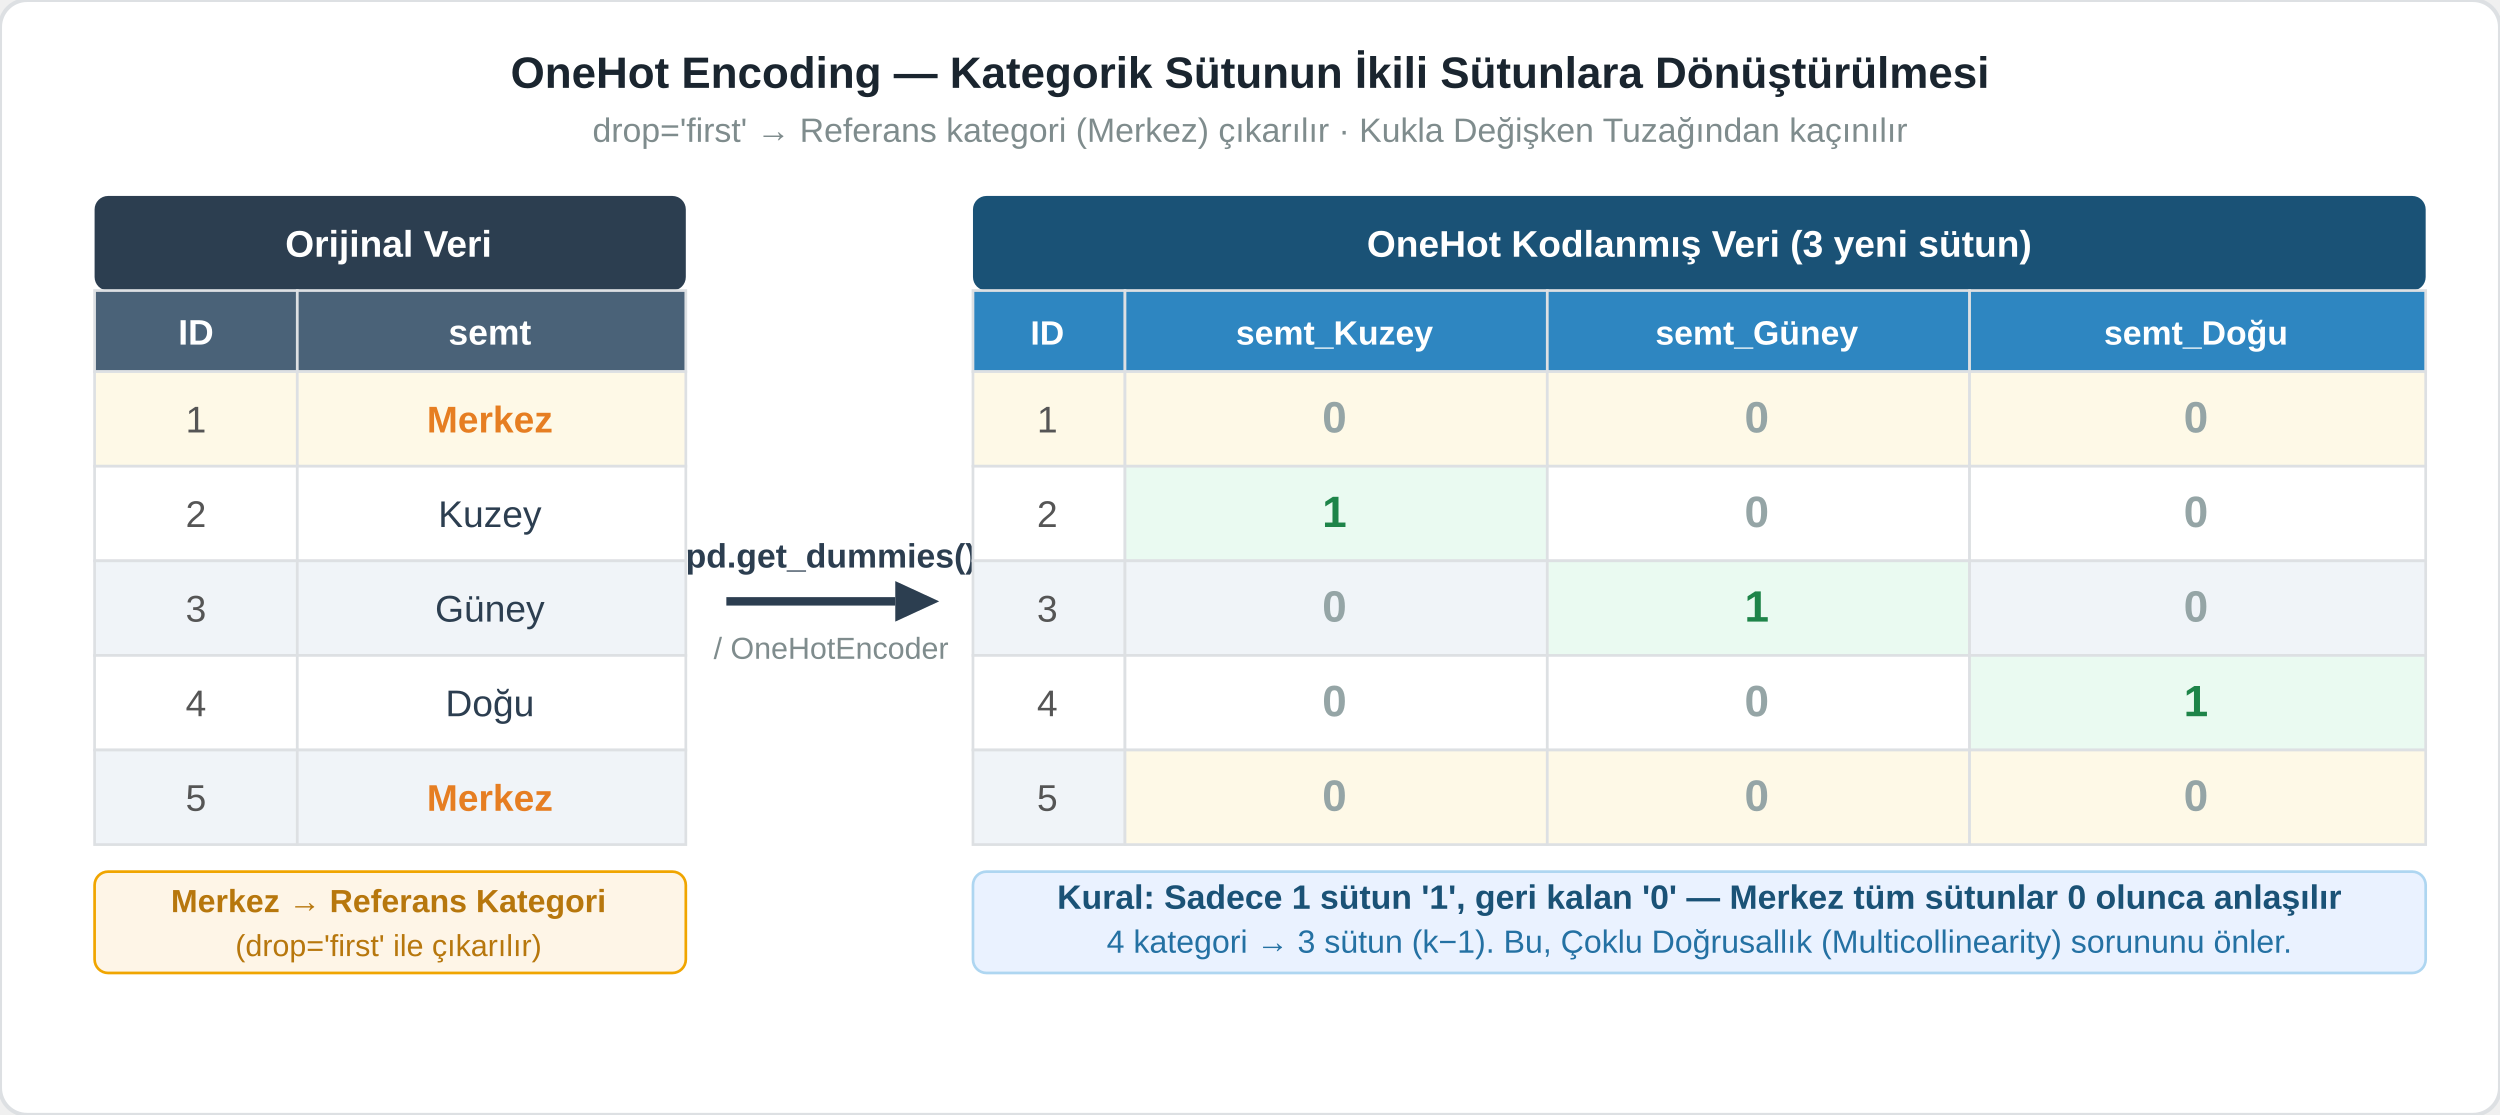
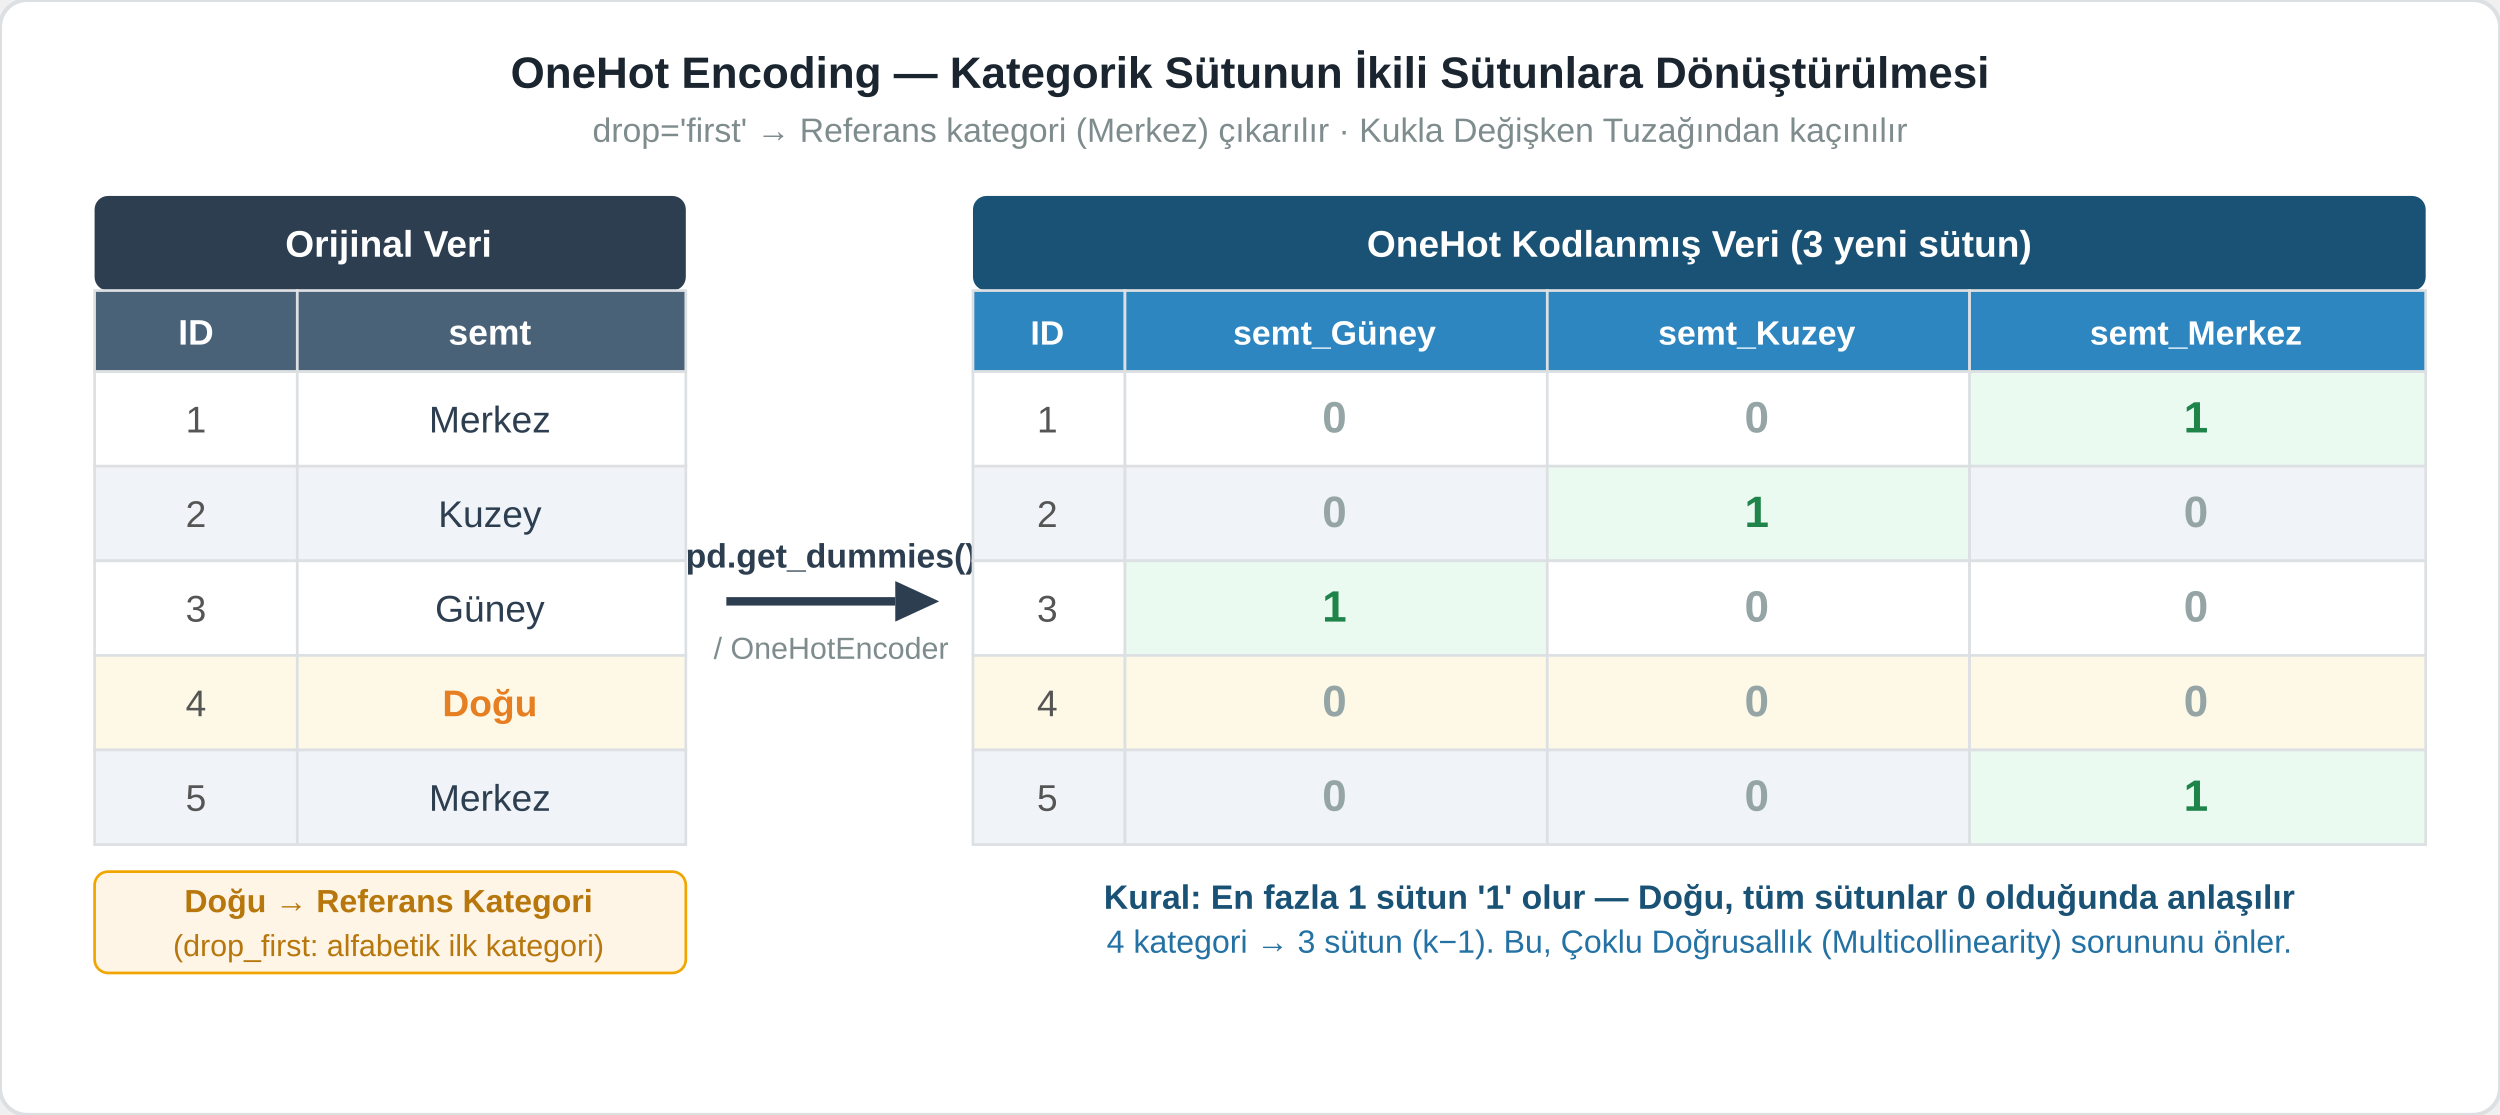
<svg xmlns="http://www.w3.org/2000/svg" width="740" height="330" font-family="'Segoe UI', Arial, sans-serif">
  <rect width="740" height="330" fill="#ffffff" rx="8" stroke="#dde0e3" stroke-width="1.2" />
  <text x="370" y="26" text-anchor="middle" font-size="13" font-weight="bold" fill="#1a252f">
    OneHot Encoding — Kategorik Sütunun İkili Sütunlara Dönüştürülmesi
  </text>
  <text x="370" y="42" text-anchor="middle" font-size="10" fill="#7f8c8d">
    drop='first' → Referans kategori (Merkez) çıkarılır · Kukla Değişken Tuzağından kaçınılır
  </text>
  <rect x="28" y="58" width="175" height="28" fill="#2c3e50" rx="4" />
  <text x="115" y="76" text-anchor="middle" font-size="11" font-weight="bold" fill="#ffffff">Orijinal Veri</text>
  <rect x="28" y="86" width="60" height="24" fill="#4a6278" stroke="#dde0e3" stroke-width="0.8" />
  <text x="58" y="102" text-anchor="middle" font-size="10.5" fill="#ffffff" font-weight="bold">ID</text>
  <rect x="88" y="86" width="115" height="24" fill="#4a6278" stroke="#dde0e3" stroke-width="0.8" />
  <text x="145" y="102" text-anchor="middle" font-size="10.5" fill="#ffffff" font-weight="bold">semt</text>
-   <rect x="28" y="110" width="60" height="28" fill="#fef9e7" stroke="#dde0e3" stroke-width="0.8" />
+   <rect x="28" y="110" width="60" height="28" fill="#ffffff" stroke="#dde0e3" stroke-width="0.8" />
  <text x="58" y="128" text-anchor="middle" font-size="11" fill="#555">1</text>
-   <rect x="88" y="110" width="115" height="28" fill="#fef9e7" stroke="#dde0e3" stroke-width="0.8" />
-   <text x="145" y="128" text-anchor="middle" font-size="11" fill="#e67e22" font-weight="bold">Merkez</text>
-   <rect x="28" y="138" width="60" height="28" fill="#ffffff" stroke="#dde0e3" stroke-width="0.8" />
+   <rect x="88" y="110" width="115" height="28" fill="#ffffff" stroke="#dde0e3" stroke-width="0.8" />
+   <text x="145" y="128" text-anchor="middle" font-size="11" fill="#2c3e50">Merkez</text>
+   <rect x="28" y="138" width="60" height="28" fill="#f0f4f8" stroke="#dde0e3" stroke-width="0.8" />
  <text x="58" y="156" text-anchor="middle" font-size="11" fill="#555">2</text>
-   <rect x="88" y="138" width="115" height="28" fill="#ffffff" stroke="#dde0e3" stroke-width="0.8" />
+   <rect x="88" y="138" width="115" height="28" fill="#f0f4f8" stroke="#dde0e3" stroke-width="0.8" />
  <text x="145" y="156" text-anchor="middle" font-size="11" fill="#2c3e50">Kuzey</text>
-   <rect x="28" y="166" width="60" height="28" fill="#f0f4f8" stroke="#dde0e3" stroke-width="0.8" />
+   <rect x="28" y="166" width="60" height="28" fill="#ffffff" stroke="#dde0e3" stroke-width="0.8" />
  <text x="58" y="184" text-anchor="middle" font-size="11" fill="#555">3</text>
-   <rect x="88" y="166" width="115" height="28" fill="#f0f4f8" stroke="#dde0e3" stroke-width="0.8" />
+   <rect x="88" y="166" width="115" height="28" fill="#ffffff" stroke="#dde0e3" stroke-width="0.8" />
  <text x="145" y="184" text-anchor="middle" font-size="11" fill="#2c3e50">Güney</text>
-   <rect x="28" y="194" width="60" height="28" fill="#ffffff" stroke="#dde0e3" stroke-width="0.8" />
+   <rect x="28" y="194" width="60" height="28" fill="#fef9e7" stroke="#dde0e3" stroke-width="0.8" />
  <text x="58" y="212" text-anchor="middle" font-size="11" fill="#555">4</text>
-   <rect x="88" y="194" width="115" height="28" fill="#ffffff" stroke="#dde0e3" stroke-width="0.8" />
-   <text x="145" y="212" text-anchor="middle" font-size="11" fill="#2c3e50">Doğu</text>
+   <rect x="88" y="194" width="115" height="28" fill="#fef9e7" stroke="#dde0e3" stroke-width="0.8" />
+   <text x="145" y="212" text-anchor="middle" font-size="11" fill="#e67e22" font-weight="bold">Doğu</text>
  <rect x="28" y="222" width="60" height="28" fill="#f0f4f8" stroke="#dde0e3" stroke-width="0.8" />
  <text x="58" y="240" text-anchor="middle" font-size="11" fill="#555">5</text>
  <rect x="88" y="222" width="115" height="28" fill="#f0f4f8" stroke="#dde0e3" stroke-width="0.8" />
-   <text x="145" y="240" text-anchor="middle" font-size="11" fill="#e67e22" font-weight="bold">Merkez</text>
+   <text x="145" y="240" text-anchor="middle" font-size="11" fill="#2c3e50">Merkez</text>
  <rect x="28" y="258" width="175" height="30" fill="#fef5e7" rx="4" stroke="#f0a500" stroke-width="0.8" />
-   <text x="115" y="270" text-anchor="middle" font-size="9.5" fill="#b7770d" font-weight="bold">Merkez → Referans Kategori</text>
-   <text x="115" y="283" text-anchor="middle" font-size="9" fill="#b7770d">(drop='first' ile çıkarılır)</text>
+   <text x="115" y="270" text-anchor="middle" font-size="9.5" fill="#b7770d" font-weight="bold">Doğu → Referans Kategori</text>
+   <text x="115" y="283" text-anchor="middle" font-size="9" fill="#b7770d">(drop_first: alfabetik ilk kategori)</text>
  <line x1="215" y1="178" x2="265" y2="178" stroke="#2c3e50" stroke-width="2.5" />
  <polygon points="265,172 278,178 265,184" fill="#2c3e50" />
  <text x="246" y="168" text-anchor="middle" font-size="10" fill="#2c3e50" font-weight="bold">pd.get_dummies()</text>
  <text x="246" y="195" text-anchor="middle" font-size="9" fill="#7f8c8d">/ OneHotEncoder</text>
  <rect x="288" y="58" width="430" height="28" fill="#1a5276" rx="4" />
  <text x="503" y="76" text-anchor="middle" font-size="11" font-weight="bold" fill="#ffffff">OneHot Kodlanmış Veri (3 yeni sütun)</text>
  <rect x="288" y="86" width="45" height="24" fill="#2e86c1" stroke="#dde0e3" stroke-width="0.8" />
  <text x="310" y="102" text-anchor="middle" font-size="10" fill="#ffffff" font-weight="bold">ID</text>
  <rect x="333" y="86" width="125" height="24" fill="#2e86c1" stroke="#dde0e3" stroke-width="0.8" />
-   <text x="395" y="102" text-anchor="middle" font-size="10" fill="#ffffff" font-weight="bold">semt_Kuzey</text>
+   <text x="395" y="102" text-anchor="middle" font-size="10" fill="#ffffff" font-weight="bold">semt_Güney</text>
  <rect x="458" y="86" width="125" height="24" fill="#2e86c1" stroke="#dde0e3" stroke-width="0.8" />
-   <text x="520" y="102" text-anchor="middle" font-size="10" fill="#ffffff" font-weight="bold">semt_Güney</text>
+   <text x="520" y="102" text-anchor="middle" font-size="10" fill="#ffffff" font-weight="bold">semt_Kuzey</text>
  <rect x="583" y="86" width="135" height="24" fill="#2e86c1" stroke="#dde0e3" stroke-width="0.8" />
-   <text x="650" y="102" text-anchor="middle" font-size="10" fill="#ffffff" font-weight="bold">semt_Doğu</text>
-   <rect x="288" y="110" width="45" height="28" fill="#fef9e7" stroke="#dde0e3" stroke-width="0.8" />
+   <text x="650" y="102" text-anchor="middle" font-size="10" fill="#ffffff" font-weight="bold">semt_Merkez</text>
+   <rect x="288" y="110" width="45" height="28" fill="#ffffff" stroke="#dde0e3" stroke-width="0.8" />
  <text x="310" y="128" text-anchor="middle" font-size="11" fill="#555">1</text>
-   <rect x="333" y="110" width="125" height="28" fill="#fef9e7" stroke="#dde0e3" stroke-width="0.8" />
+   <rect x="333" y="110" width="125" height="28" fill="#ffffff" stroke="#dde0e3" stroke-width="0.8" />
  <text x="395" y="128" text-anchor="middle" font-size="13" fill="#95a5a6" font-weight="bold">0</text>
-   <rect x="458" y="110" width="125" height="28" fill="#fef9e7" stroke="#dde0e3" stroke-width="0.8" />
+   <rect x="458" y="110" width="125" height="28" fill="#ffffff" stroke="#dde0e3" stroke-width="0.8" />
  <text x="520" y="128" text-anchor="middle" font-size="13" fill="#95a5a6" font-weight="bold">0</text>
-   <rect x="583" y="110" width="135" height="28" fill="#fef9e7" stroke="#dde0e3" stroke-width="0.8" />
-   <text x="650" y="128" text-anchor="middle" font-size="13" fill="#95a5a6" font-weight="bold">0</text>
-   <rect x="288" y="138" width="45" height="28" fill="#ffffff" stroke="#dde0e3" stroke-width="0.8" />
+   <rect x="583" y="110" width="135" height="28" fill="#eafaf1" stroke="#dde0e3" stroke-width="0.8" />
+   <text x="650" y="128" text-anchor="middle" font-size="13" fill="#1e8449" font-weight="bold">1</text>
+   <rect x="288" y="138" width="45" height="28" fill="#f0f4f8" stroke="#dde0e3" stroke-width="0.8" />
  <text x="310" y="156" text-anchor="middle" font-size="11" fill="#555">2</text>
-   <rect x="333" y="138" width="125" height="28" fill="#eafaf1" stroke="#dde0e3" stroke-width="0.8" />
-   <text x="395" y="156" text-anchor="middle" font-size="13" fill="#1e8449" font-weight="bold">1</text>
-   <rect x="458" y="138" width="125" height="28" fill="#ffffff" stroke="#dde0e3" stroke-width="0.8" />
-   <text x="520" y="156" text-anchor="middle" font-size="13" fill="#95a5a6" font-weight="bold">0</text>
-   <rect x="583" y="138" width="135" height="28" fill="#ffffff" stroke="#dde0e3" stroke-width="0.8" />
+   <rect x="333" y="138" width="125" height="28" fill="#f0f4f8" stroke="#dde0e3" stroke-width="0.8" />
+   <text x="395" y="156" text-anchor="middle" font-size="13" fill="#95a5a6" font-weight="bold">0</text>
+   <rect x="458" y="138" width="125" height="28" fill="#eafaf1" stroke="#dde0e3" stroke-width="0.8" />
+   <text x="520" y="156" text-anchor="middle" font-size="13" fill="#1e8449" font-weight="bold">1</text>
+   <rect x="583" y="138" width="135" height="28" fill="#f0f4f8" stroke="#dde0e3" stroke-width="0.8" />
  <text x="650" y="156" text-anchor="middle" font-size="13" fill="#95a5a6" font-weight="bold">0</text>
-   <rect x="288" y="166" width="45" height="28" fill="#f0f4f8" stroke="#dde0e3" stroke-width="0.8" />
+   <rect x="288" y="166" width="45" height="28" fill="#ffffff" stroke="#dde0e3" stroke-width="0.8" />
  <text x="310" y="184" text-anchor="middle" font-size="11" fill="#555">3</text>
-   <rect x="333" y="166" width="125" height="28" fill="#f0f4f8" stroke="#dde0e3" stroke-width="0.8" />
-   <text x="395" y="184" text-anchor="middle" font-size="13" fill="#95a5a6" font-weight="bold">0</text>
-   <rect x="458" y="166" width="125" height="28" fill="#eafaf1" stroke="#dde0e3" stroke-width="0.8" />
-   <text x="520" y="184" text-anchor="middle" font-size="13" fill="#1e8449" font-weight="bold">1</text>
-   <rect x="583" y="166" width="135" height="28" fill="#f0f4f8" stroke="#dde0e3" stroke-width="0.8" />
+   <rect x="333" y="166" width="125" height="28" fill="#eafaf1" stroke="#dde0e3" stroke-width="0.8" />
+   <text x="395" y="184" text-anchor="middle" font-size="13" fill="#1e8449" font-weight="bold">1</text>
+   <rect x="458" y="166" width="125" height="28" fill="#ffffff" stroke="#dde0e3" stroke-width="0.8" />
+   <text x="520" y="184" text-anchor="middle" font-size="13" fill="#95a5a6" font-weight="bold">0</text>
+   <rect x="583" y="166" width="135" height="28" fill="#ffffff" stroke="#dde0e3" stroke-width="0.8" />
  <text x="650" y="184" text-anchor="middle" font-size="13" fill="#95a5a6" font-weight="bold">0</text>
-   <rect x="288" y="194" width="45" height="28" fill="#ffffff" stroke="#dde0e3" stroke-width="0.8" />
+   <rect x="288" y="194" width="45" height="28" fill="#fef9e7" stroke="#dde0e3" stroke-width="0.8" />
  <text x="310" y="212" text-anchor="middle" font-size="11" fill="#555">4</text>
-   <rect x="333" y="194" width="125" height="28" fill="#ffffff" stroke="#dde0e3" stroke-width="0.8" />
+   <rect x="333" y="194" width="125" height="28" fill="#fef9e7" stroke="#dde0e3" stroke-width="0.8" />
  <text x="395" y="212" text-anchor="middle" font-size="13" fill="#95a5a6" font-weight="bold">0</text>
-   <rect x="458" y="194" width="125" height="28" fill="#ffffff" stroke="#dde0e3" stroke-width="0.8" />
+   <rect x="458" y="194" width="125" height="28" fill="#fef9e7" stroke="#dde0e3" stroke-width="0.8" />
  <text x="520" y="212" text-anchor="middle" font-size="13" fill="#95a5a6" font-weight="bold">0</text>
-   <rect x="583" y="194" width="135" height="28" fill="#eafaf1" stroke="#dde0e3" stroke-width="0.8" />
-   <text x="650" y="212" text-anchor="middle" font-size="13" fill="#1e8449" font-weight="bold">1</text>
+   <rect x="583" y="194" width="135" height="28" fill="#fef9e7" stroke="#dde0e3" stroke-width="0.8" />
+   <text x="650" y="212" text-anchor="middle" font-size="13" fill="#95a5a6" font-weight="bold">0</text>
  <rect x="288" y="222" width="45" height="28" fill="#f0f4f8" stroke="#dde0e3" stroke-width="0.8" />
  <text x="310" y="240" text-anchor="middle" font-size="11" fill="#555">5</text>
-   <rect x="333" y="222" width="125" height="28" fill="#fef9e7" stroke="#dde0e3" stroke-width="0.8" />
+   <rect x="333" y="222" width="125" height="28" fill="#f0f4f8" stroke="#dde0e3" stroke-width="0.8" />
  <text x="395" y="240" text-anchor="middle" font-size="13" fill="#95a5a6" font-weight="bold">0</text>
-   <rect x="458" y="222" width="125" height="28" fill="#fef9e7" stroke="#dde0e3" stroke-width="0.8" />
+   <rect x="458" y="222" width="125" height="28" fill="#f0f4f8" stroke="#dde0e3" stroke-width="0.8" />
  <text x="520" y="240" text-anchor="middle" font-size="13" fill="#95a5a6" font-weight="bold">0</text>
-   <rect x="583" y="222" width="135" height="28" fill="#fef9e7" stroke="#dde0e3" stroke-width="0.8" />
-   <text x="650" y="240" text-anchor="middle" font-size="13" fill="#95a5a6" font-weight="bold">0</text>
-   <rect x="288" y="258" width="430" height="30" fill="#eaf2ff" rx="4" stroke="#aed6f1" stroke-width="0.8" />
-   <text x="503" y="269" text-anchor="middle" font-size="10" fill="#1a5276" font-weight="bold">Kural: Sadece 1 sütun '1', geri kalan '0' — Merkez tüm sütunlar 0 olunca anlaşılır</text>
+   <rect x="583" y="222" width="135" height="28" fill="#eafaf1" stroke="#dde0e3" stroke-width="0.8" />
+   <text x="650" y="240" text-anchor="middle" font-size="13" fill="#1e8449" font-weight="bold">1</text>
+   <text x="503" y="269" text-anchor="middle" font-size="10" fill="#1a5276" font-weight="bold">Kural: En fazla 1 sütun '1' olur — Doğu, tüm sütunlar 0 olduğunda anlaşılır</text>
  <text x="503" y="282" text-anchor="middle" font-size="9.5" fill="#2471a3">4 kategori → 3 sütun (k−1). Bu, Çoklu Doğrusallık (Multicollinearity) sorununu önler.</text>
</svg>
